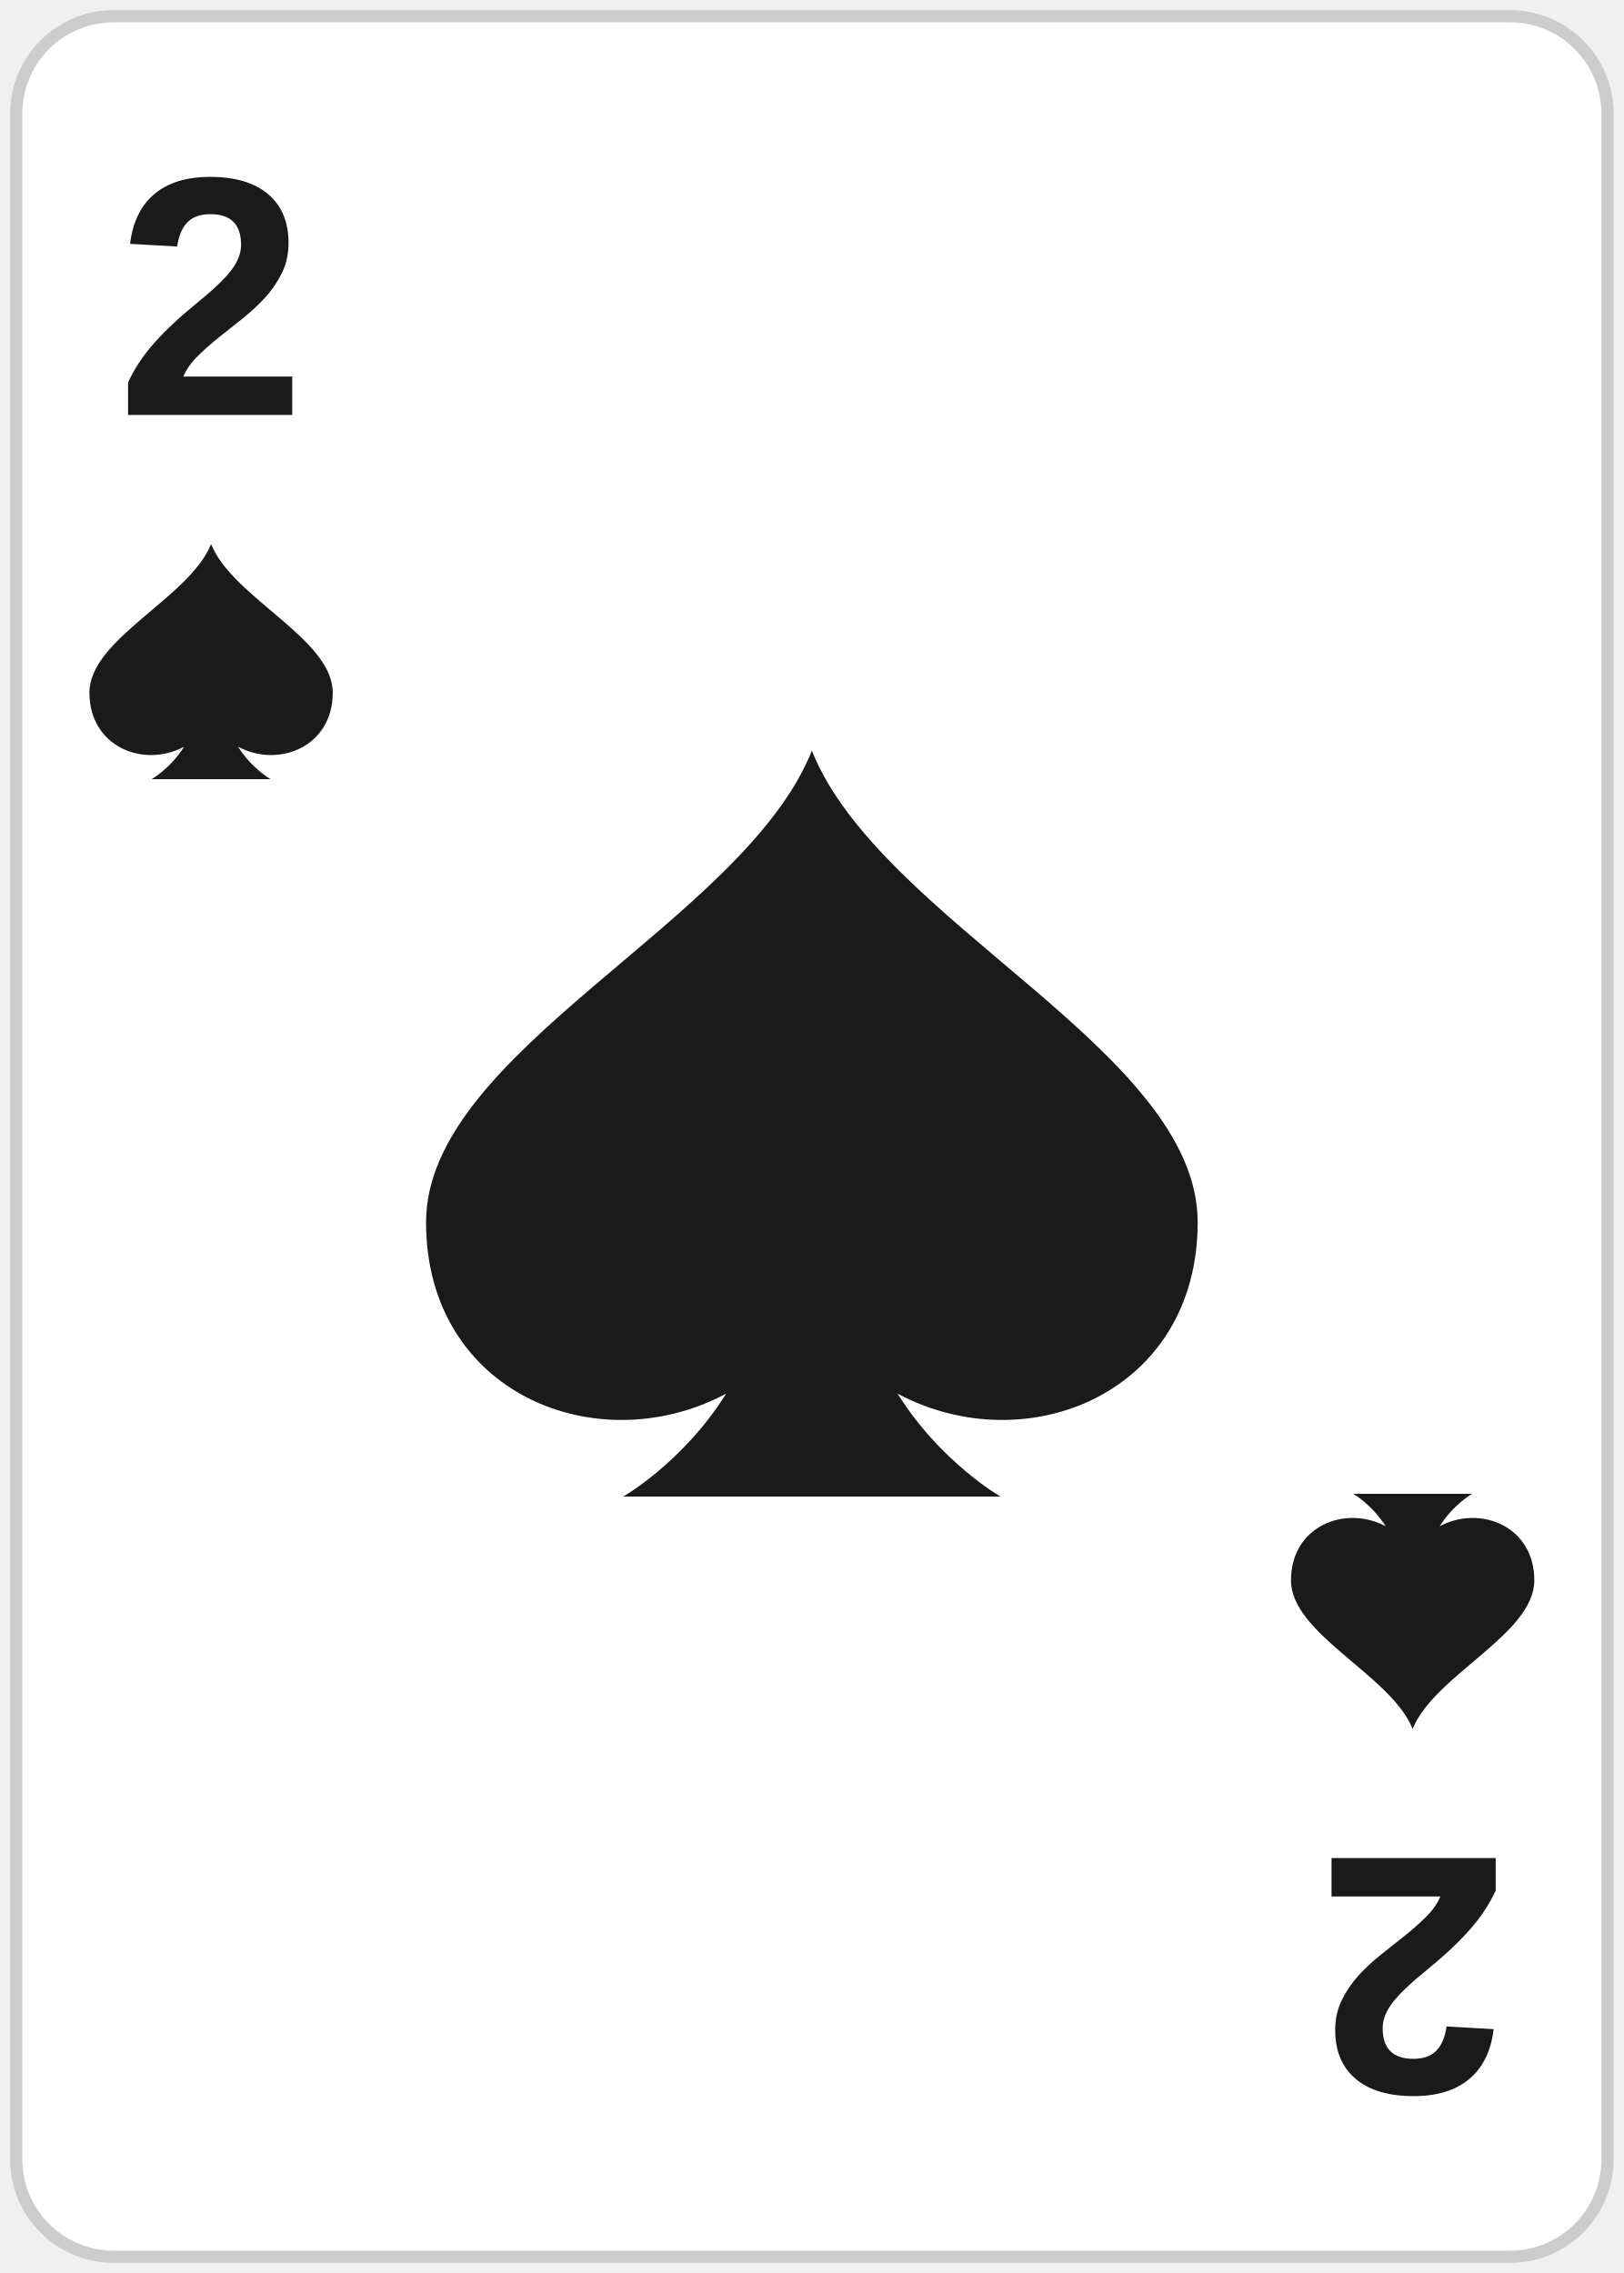
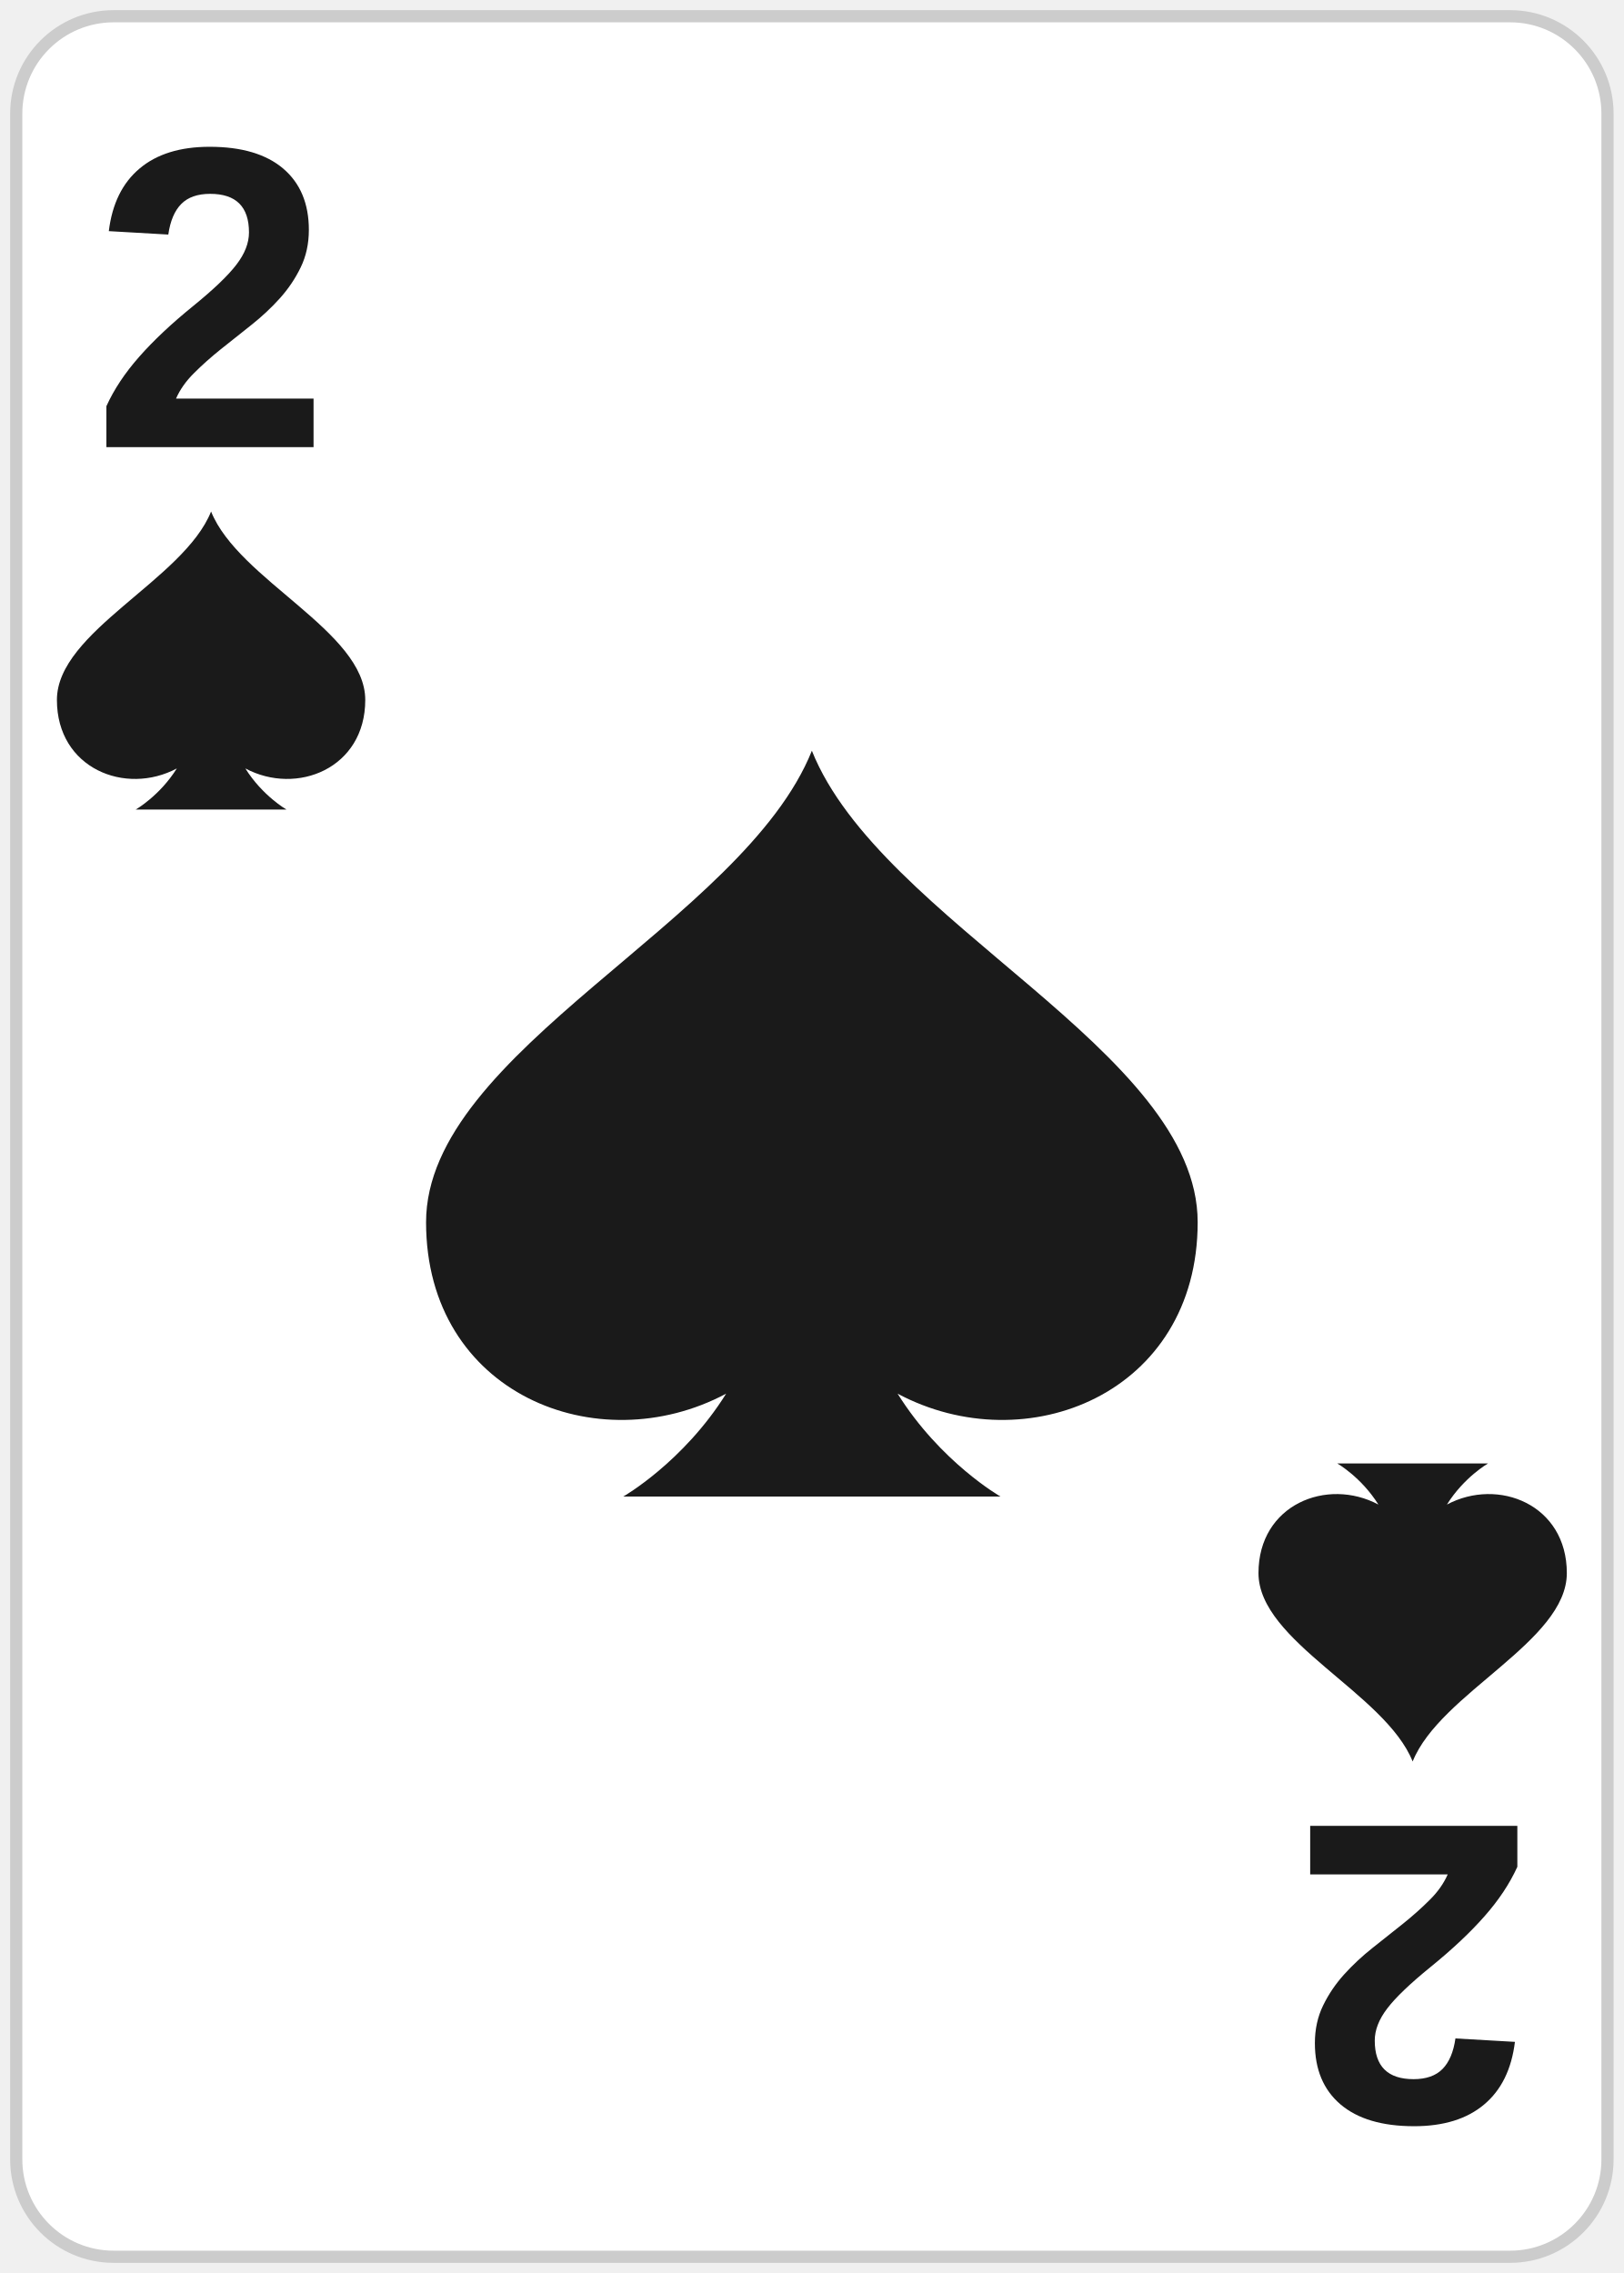
<svg xmlns="http://www.w3.org/2000/svg" viewBox="0 0 200 280" width="200" height="280">
  <rect x="2" y="2" width="196" height="276" rx="12" ry="12" fill="#ffffff" stroke="#cccccc" stroke-width="1.5" />
  <g transform="rotate(0 26 59)">
-     <text x="26" y="51.12" font-family="'Arial', 'Helvetica', sans-serif" font-size="42" font-weight="700" fill="#1a1a1a" text-anchor="middle">2</text>
-     <g transform="translate(26 82) scale(0.333)">
+     <text x="26" y="55.08" font-family="'Arial', 'Helvetica', sans-serif" font-size="53" font-weight="700" fill="#1a1a1a" text-anchor="middle">2</text>
+     <g transform="translate(26 82) scale(0.422)">
      <path d="M 0 -45 C -8 -25 -45 -10 -45 10 C -45 30 -25 38 -10 30 C -15 38 -22 42 -22 42 L 22 42 C 22 42 15 38 10 30 C 25 38 45 30 45 10 C 45 -10 8 -25 0 -45 Z" fill="#1a1a1a" />
    </g>
  </g>
  <g transform="rotate(180 174 221)">
-     <text x="174" y="213.12" font-family="'Arial', 'Helvetica', sans-serif" font-size="42" font-weight="700" fill="#1a1a1a" text-anchor="middle">2</text>
-     <g transform="translate(174 244) scale(0.333)">
+     <text x="174" y="217.08" font-family="'Arial', 'Helvetica', sans-serif" font-size="53" font-weight="700" fill="#1a1a1a" text-anchor="middle">2</text>
+     <g transform="translate(174 244) scale(0.422)">
      <path d="M 0 -45 C -8 -25 -45 -10 -45 10 C -45 30 -25 38 -10 30 C -15 38 -22 42 -22 42 L 22 42 C 22 42 15 38 10 30 C 25 38 45 30 45 10 C 45 -10 8 -25 0 -45 Z" fill="#1a1a1a" />
    </g>
  </g>
  <g transform="translate(100 140) scale(1.056)">
    <path d="M 0 -45 C -8 -25 -45 -10 -45 10 C -45 30 -25 38 -10 30 C -15 38 -22 42 -22 42 L 22 42 C 22 42 15 38 10 30 C 25 38 45 30 45 10 C 45 -10 8 -25 0 -45 Z" fill="#1a1a1a" />
  </g>
</svg>
